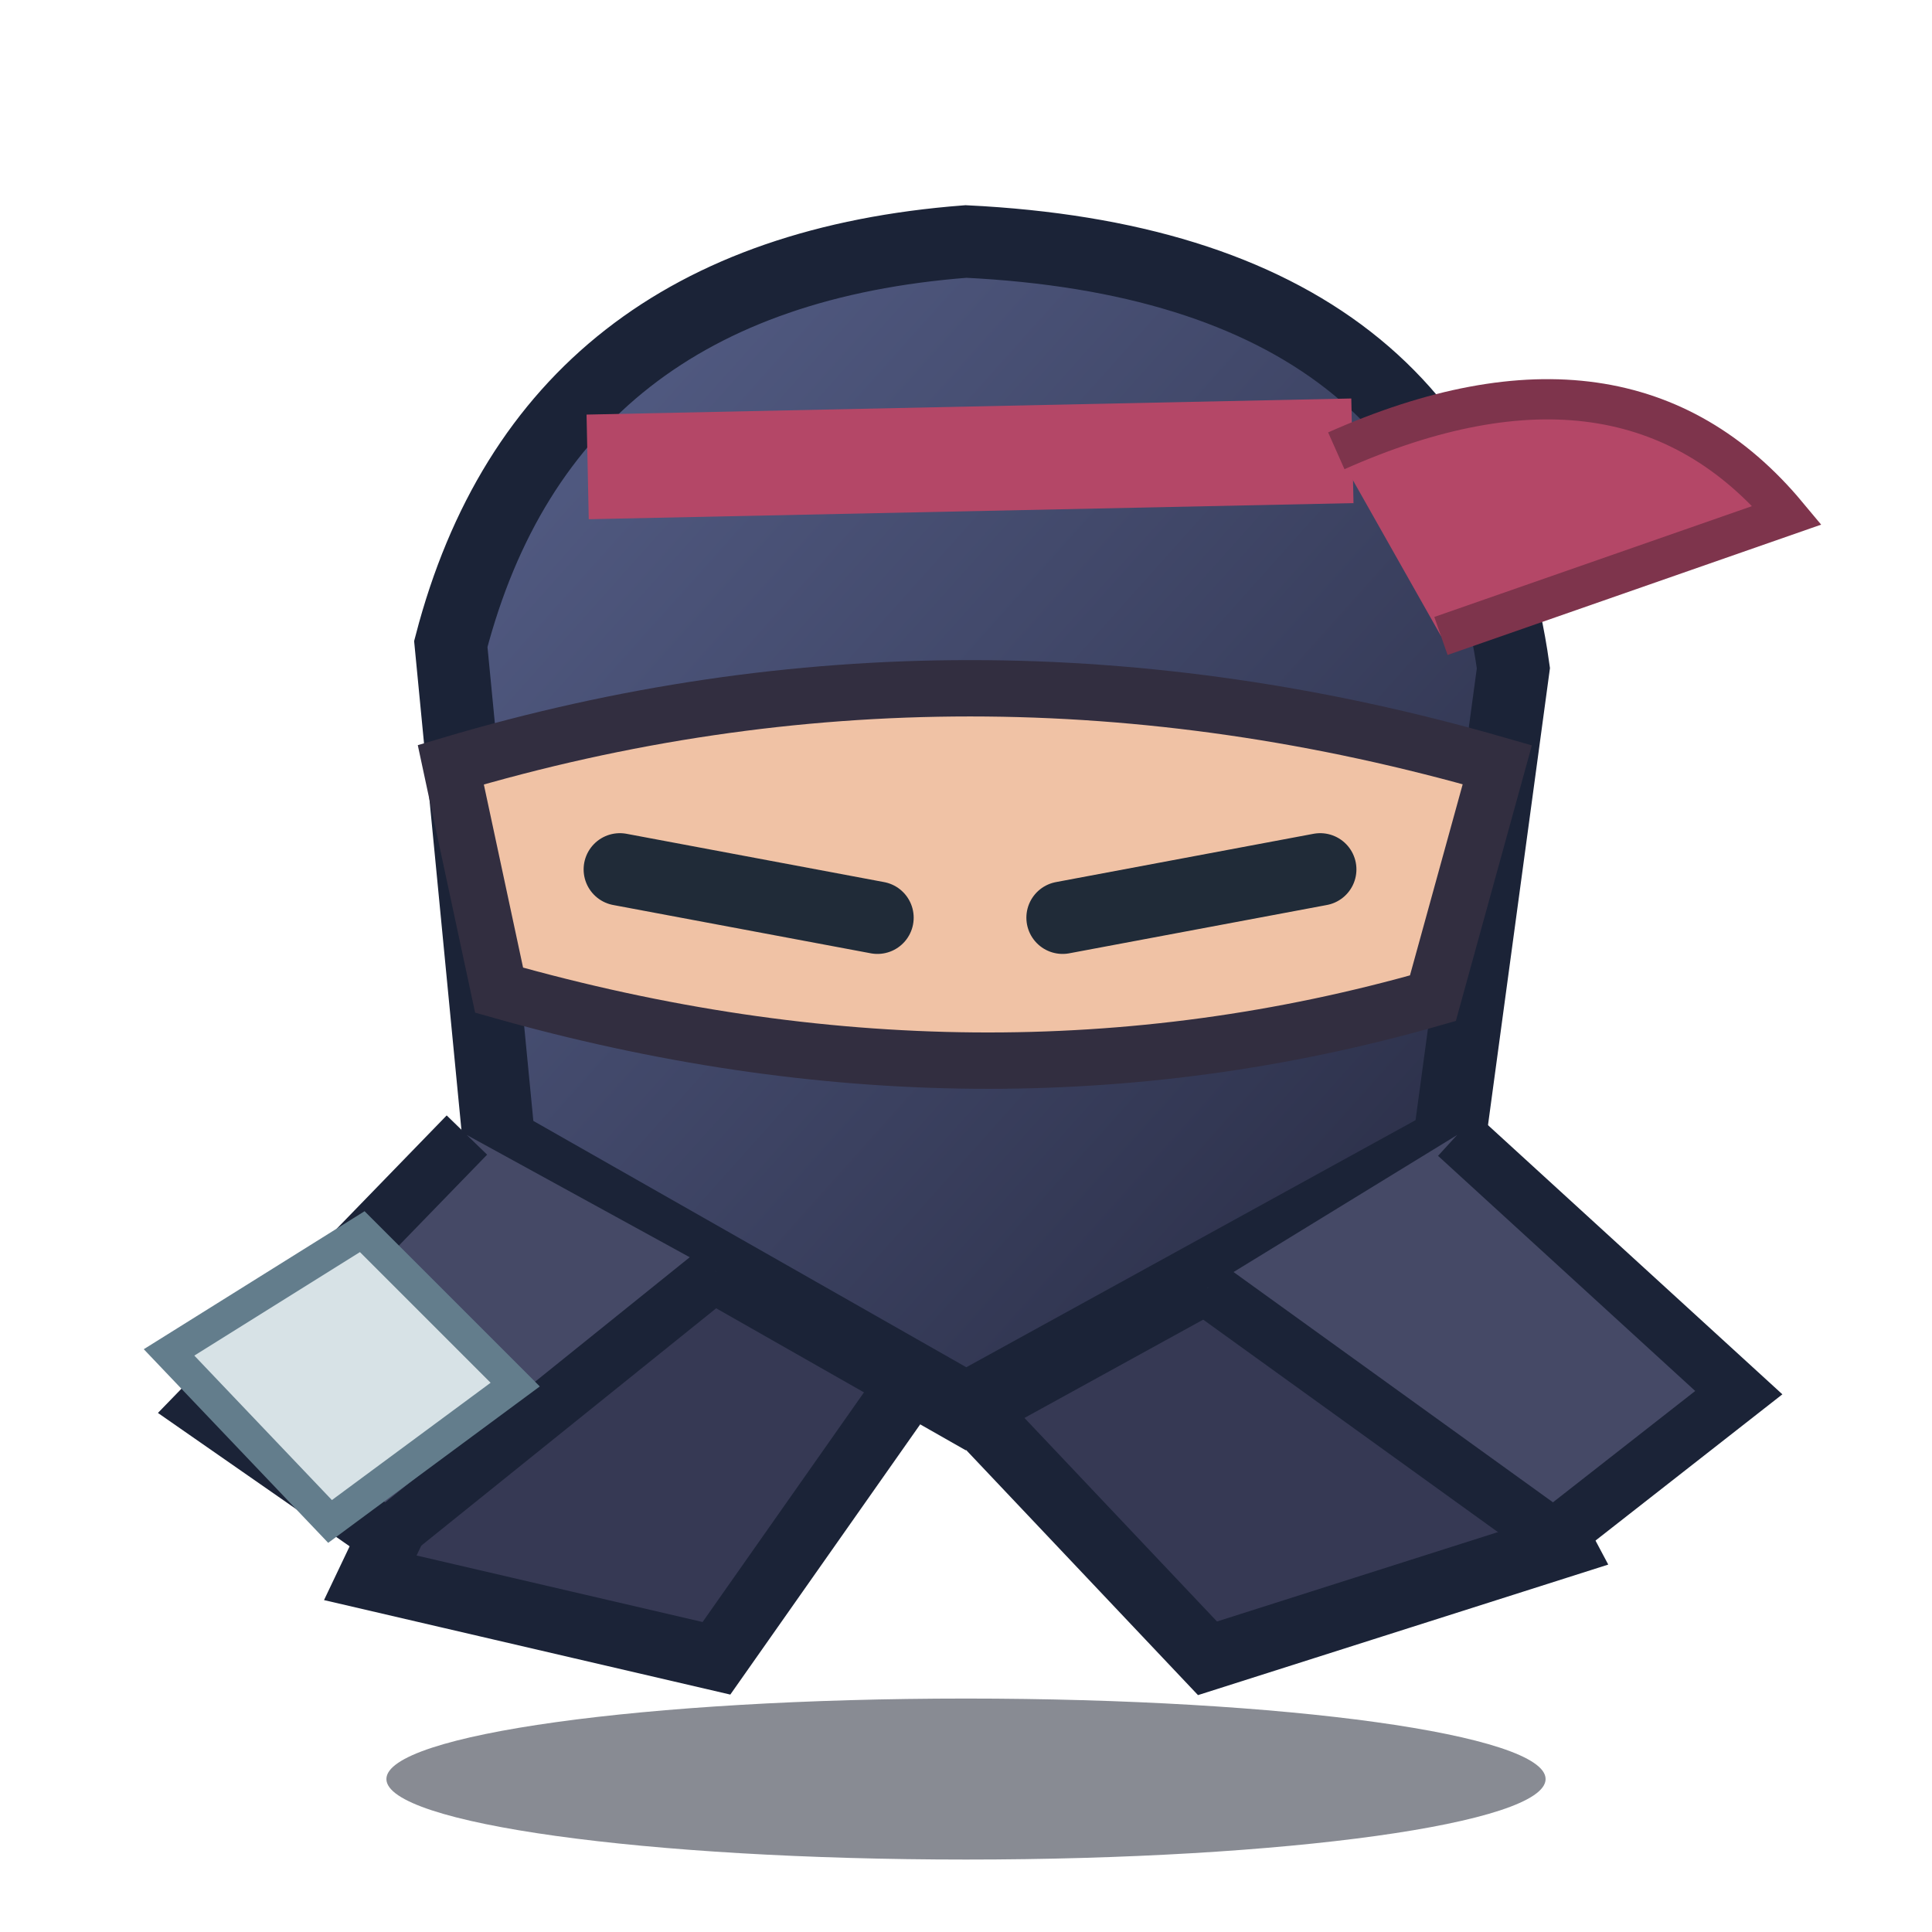
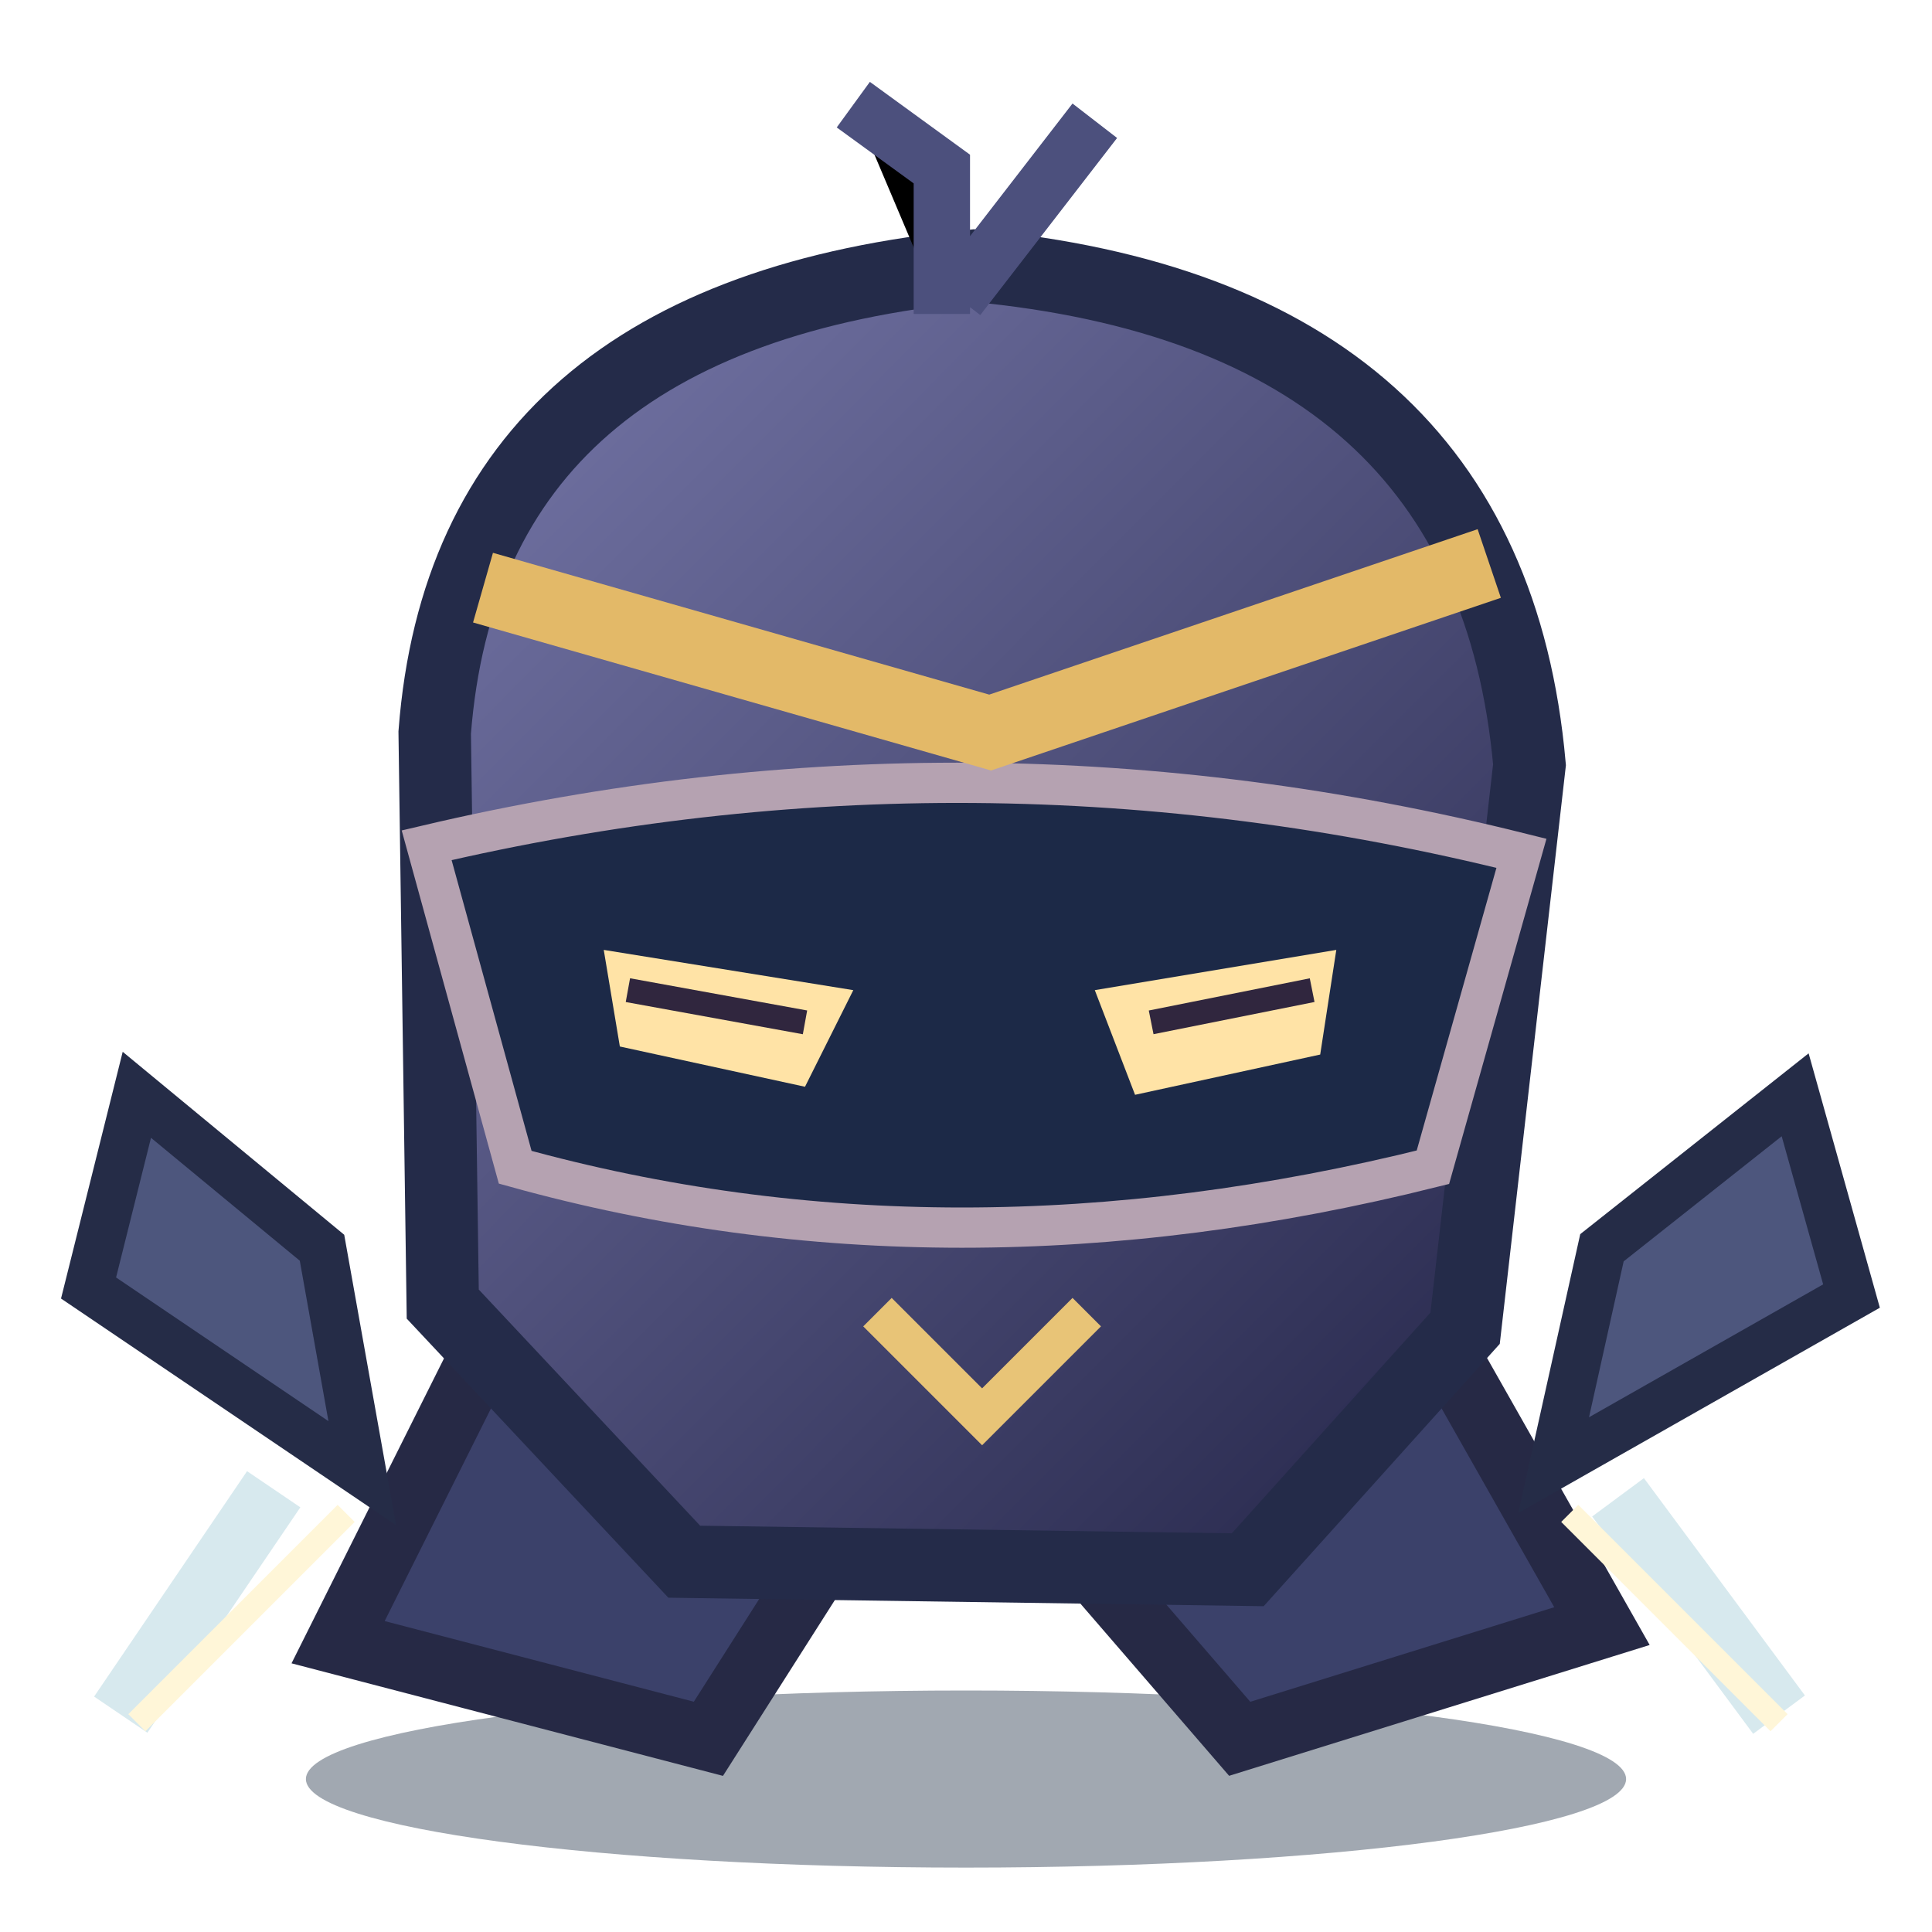
- <svg xmlns="http://www.w3.org/2000/svg" viewBox="0 0 240 240">
+ <svg xmlns="http://www.w3.org/2000/svg" viewBox="0 0 240 240" role="img" aria-label="摸魚忍者">
  <defs>
-     <linearGradient id="a" x2="1" y2="1">
-       <stop stop-color="#57618b" />
-       <stop offset="1" stop-color="#262940" />
+     <linearGradient id="cloth" x2=".85" y2="1">
+       <stop stop-color="#7778aa" />
+       <stop offset="1" stop-color="#292a4e" />
+     </linearGradient>
+     <linearGradient id="metal" x2=".85" y2="1">
+       <stop stop-color="#f9ecb9" />
+       <stop offset="1" stop-color="#b58a50" />
    </linearGradient>
  </defs>
-   <ellipse cx="120" cy="221" rx="72" ry="10" fill="#111827" opacity=".5" />
-   <path d="M76 133 46 196 89 206 115 169 150 206 194 192 160 128" fill="#363954" stroke="#1b2337" stroke-width="8" />
-   <path d="M56 80Q68 34 120 30Q181 33 188 83L180 142 120 175 62 142Z" fill="url(#a)" stroke="#1b2337" stroke-width="9" />
-   <path d="M56 95Q120 76 186 95L178 124Q122 140 62 123Z" fill="#f0c2a5" stroke="#322e40" stroke-width="7" />
-   <path d="M77 108 109 114M132 114l32-6" stroke="#202b38" stroke-width="9" stroke-linecap="round" />
-   <path d="M73 58 168 56" stroke="#b44767" stroke-width="13" />
-   <path d="M166 56q36-16 56 8l-43 15" fill="#b44767" stroke="#7e344c" stroke-width="5" />
-   <path d="M58 141 25 175l23 16 41-33M181 141l35 32-23 18-43-31" fill="#454966" stroke="#1b2337" stroke-width="7" />
-   <path d="M21 168 45 153l19 19-23 17Z" fill="#d7e2e6" stroke="#637d8c" stroke-width="4" />
+   <ellipse cx="120" cy="221" rx="82" ry="11" fill="#091b31" opacity=".38" />
+   <path d="M71 146 42 204 88 216 116 172 154 216 199 202 165 142" fill="#3b416a" stroke="#262945" stroke-width="8" />
+   <path d="M54 91Q58 39 121 33Q185 39 190 95L182 165 155 195 85 194 55 162Z" fill="url(#cloth)" stroke="#242b49" stroke-width="9" />
+   <path d="M53 105Q121 89 189 106L178 145Q118 160 64 145Z" fill="#1c2947" stroke="#b5a2b1" stroke-width="5" />
+   <path d="M75 118 106 123 100 135 77 130ZM136 123l30-5-2 13-23 5Z" fill="#ffe3a6" />
+   <path d="M78 123 100 127m43 0 20-4" stroke="#30263e" stroke-width="3" />
+   <path d="M60 73 123 91 185 70" fill="none" stroke="#e3b968" stroke-width="9" />
+   <path d="M117 39V21l-11-8m13 24 17-22" stroke="#4c507d" stroke-width="7" />
+   <path d="M40 155 17 136 11 160 45 183ZM199 155l24-19 7 25-37 21Z" fill="#4d567d" stroke="#252c47" stroke-width="6" />
+   <path d="m34 185-19 28m186-27 20 27" stroke="#d7e9ee" stroke-width="8" />
+   <path d="M17 214 43 188m178 26-26-26" stroke="#fff6d8" stroke-width="3" />
+   <path d="m109 163 13 13 13-13" fill="none" stroke="#e8c477" stroke-width="5" />
</svg>
